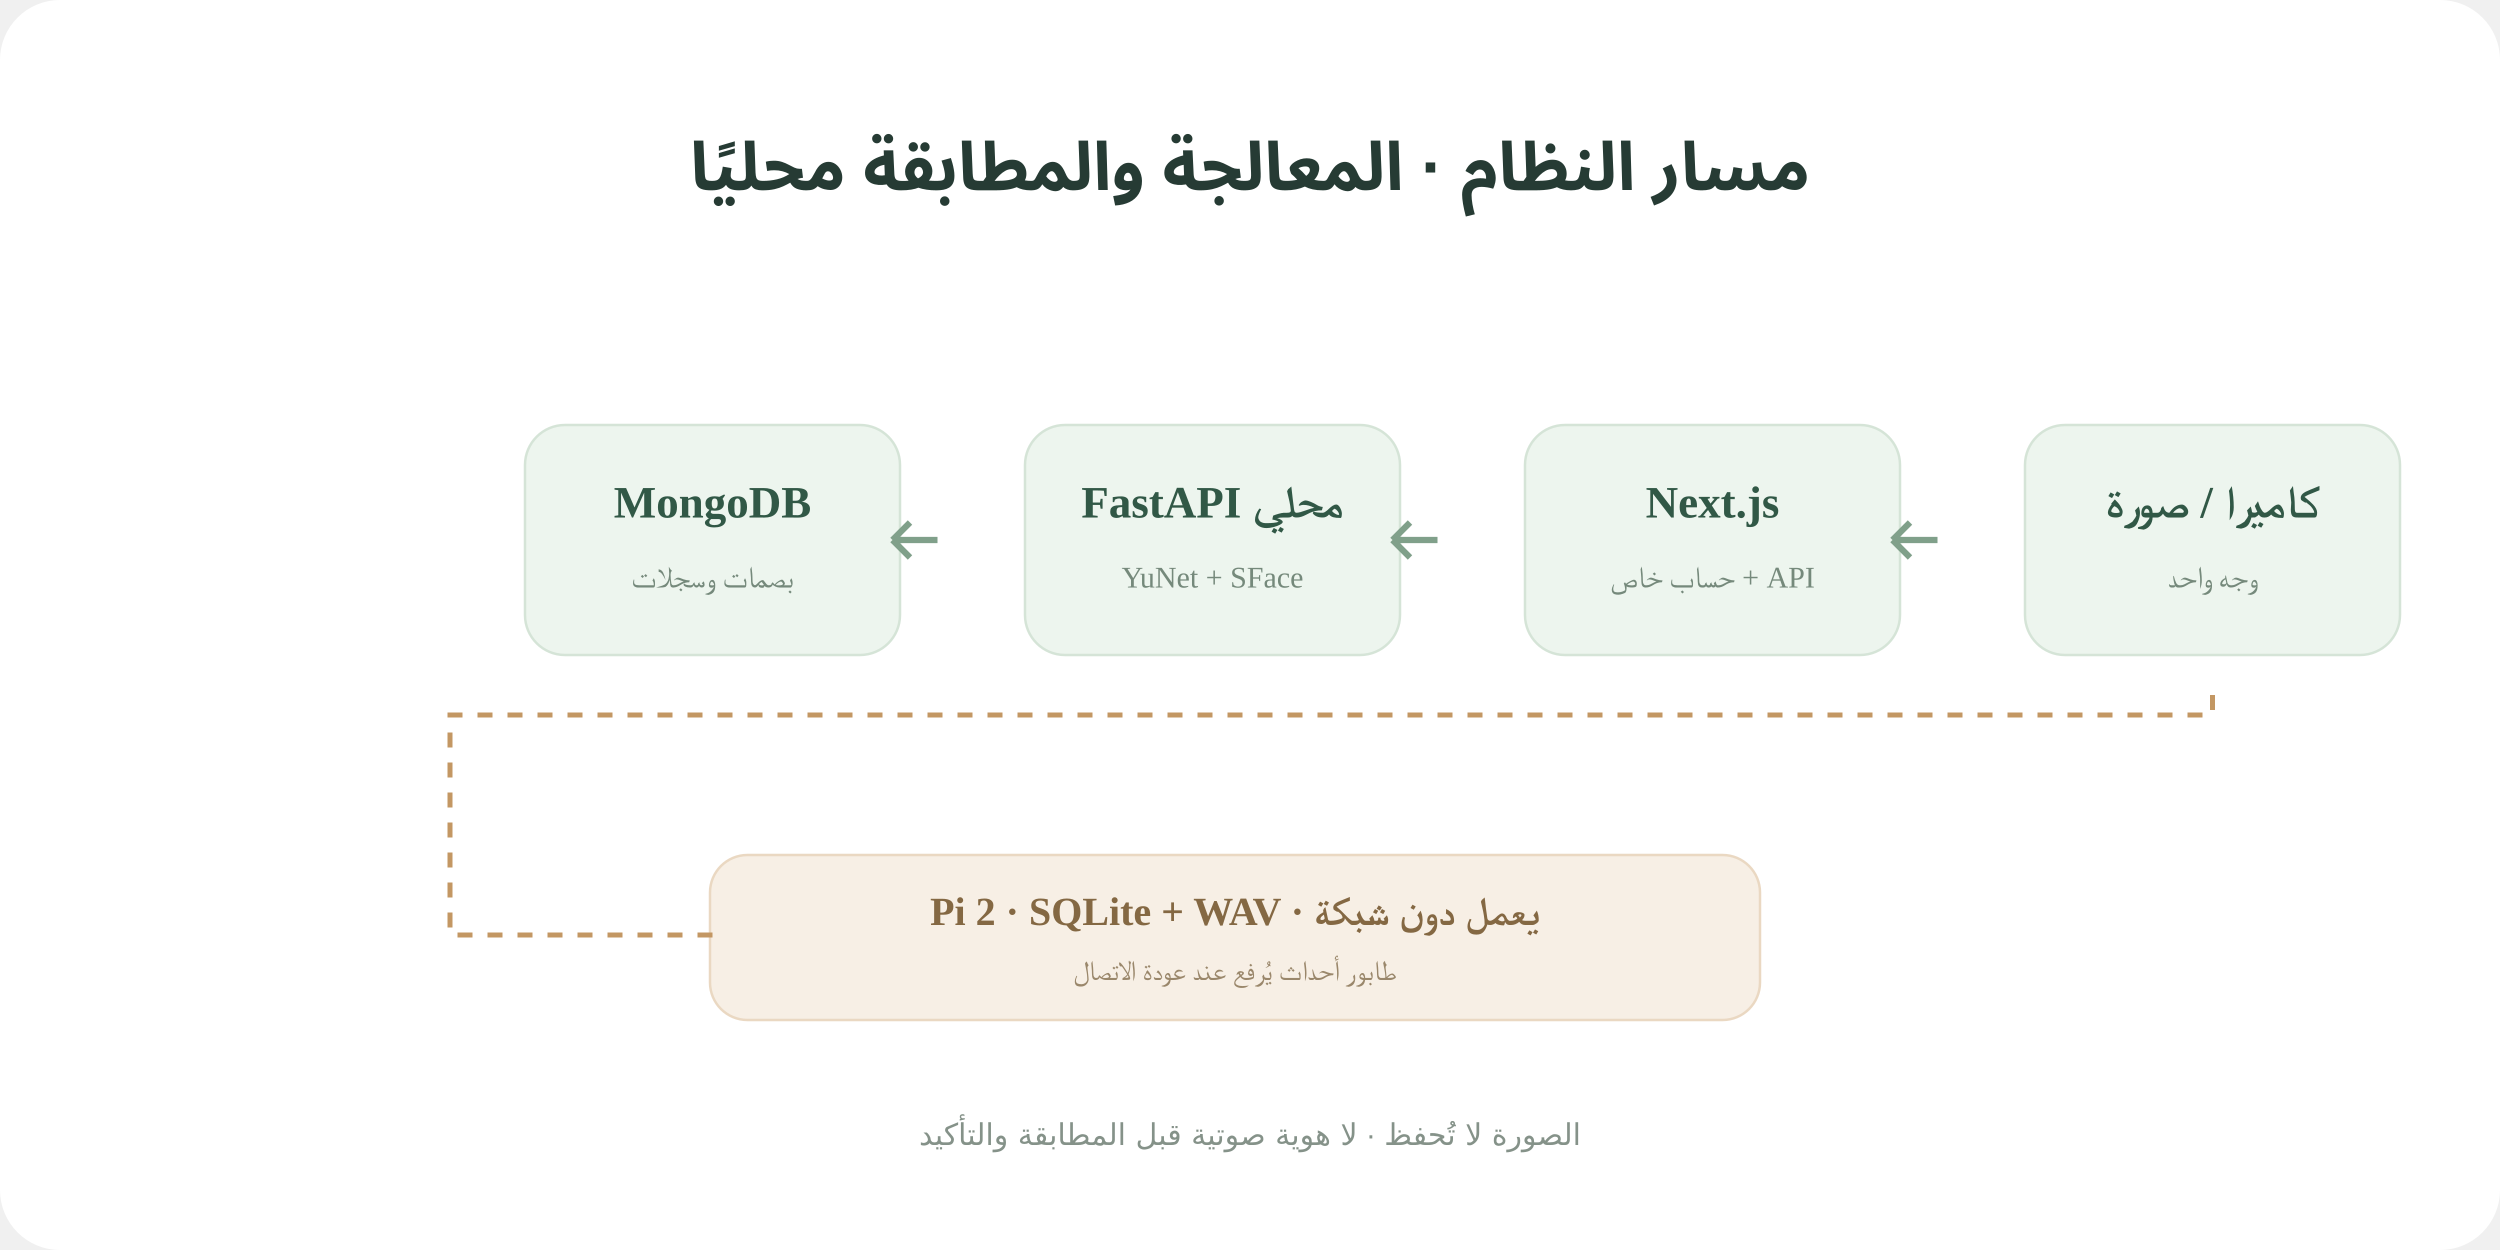
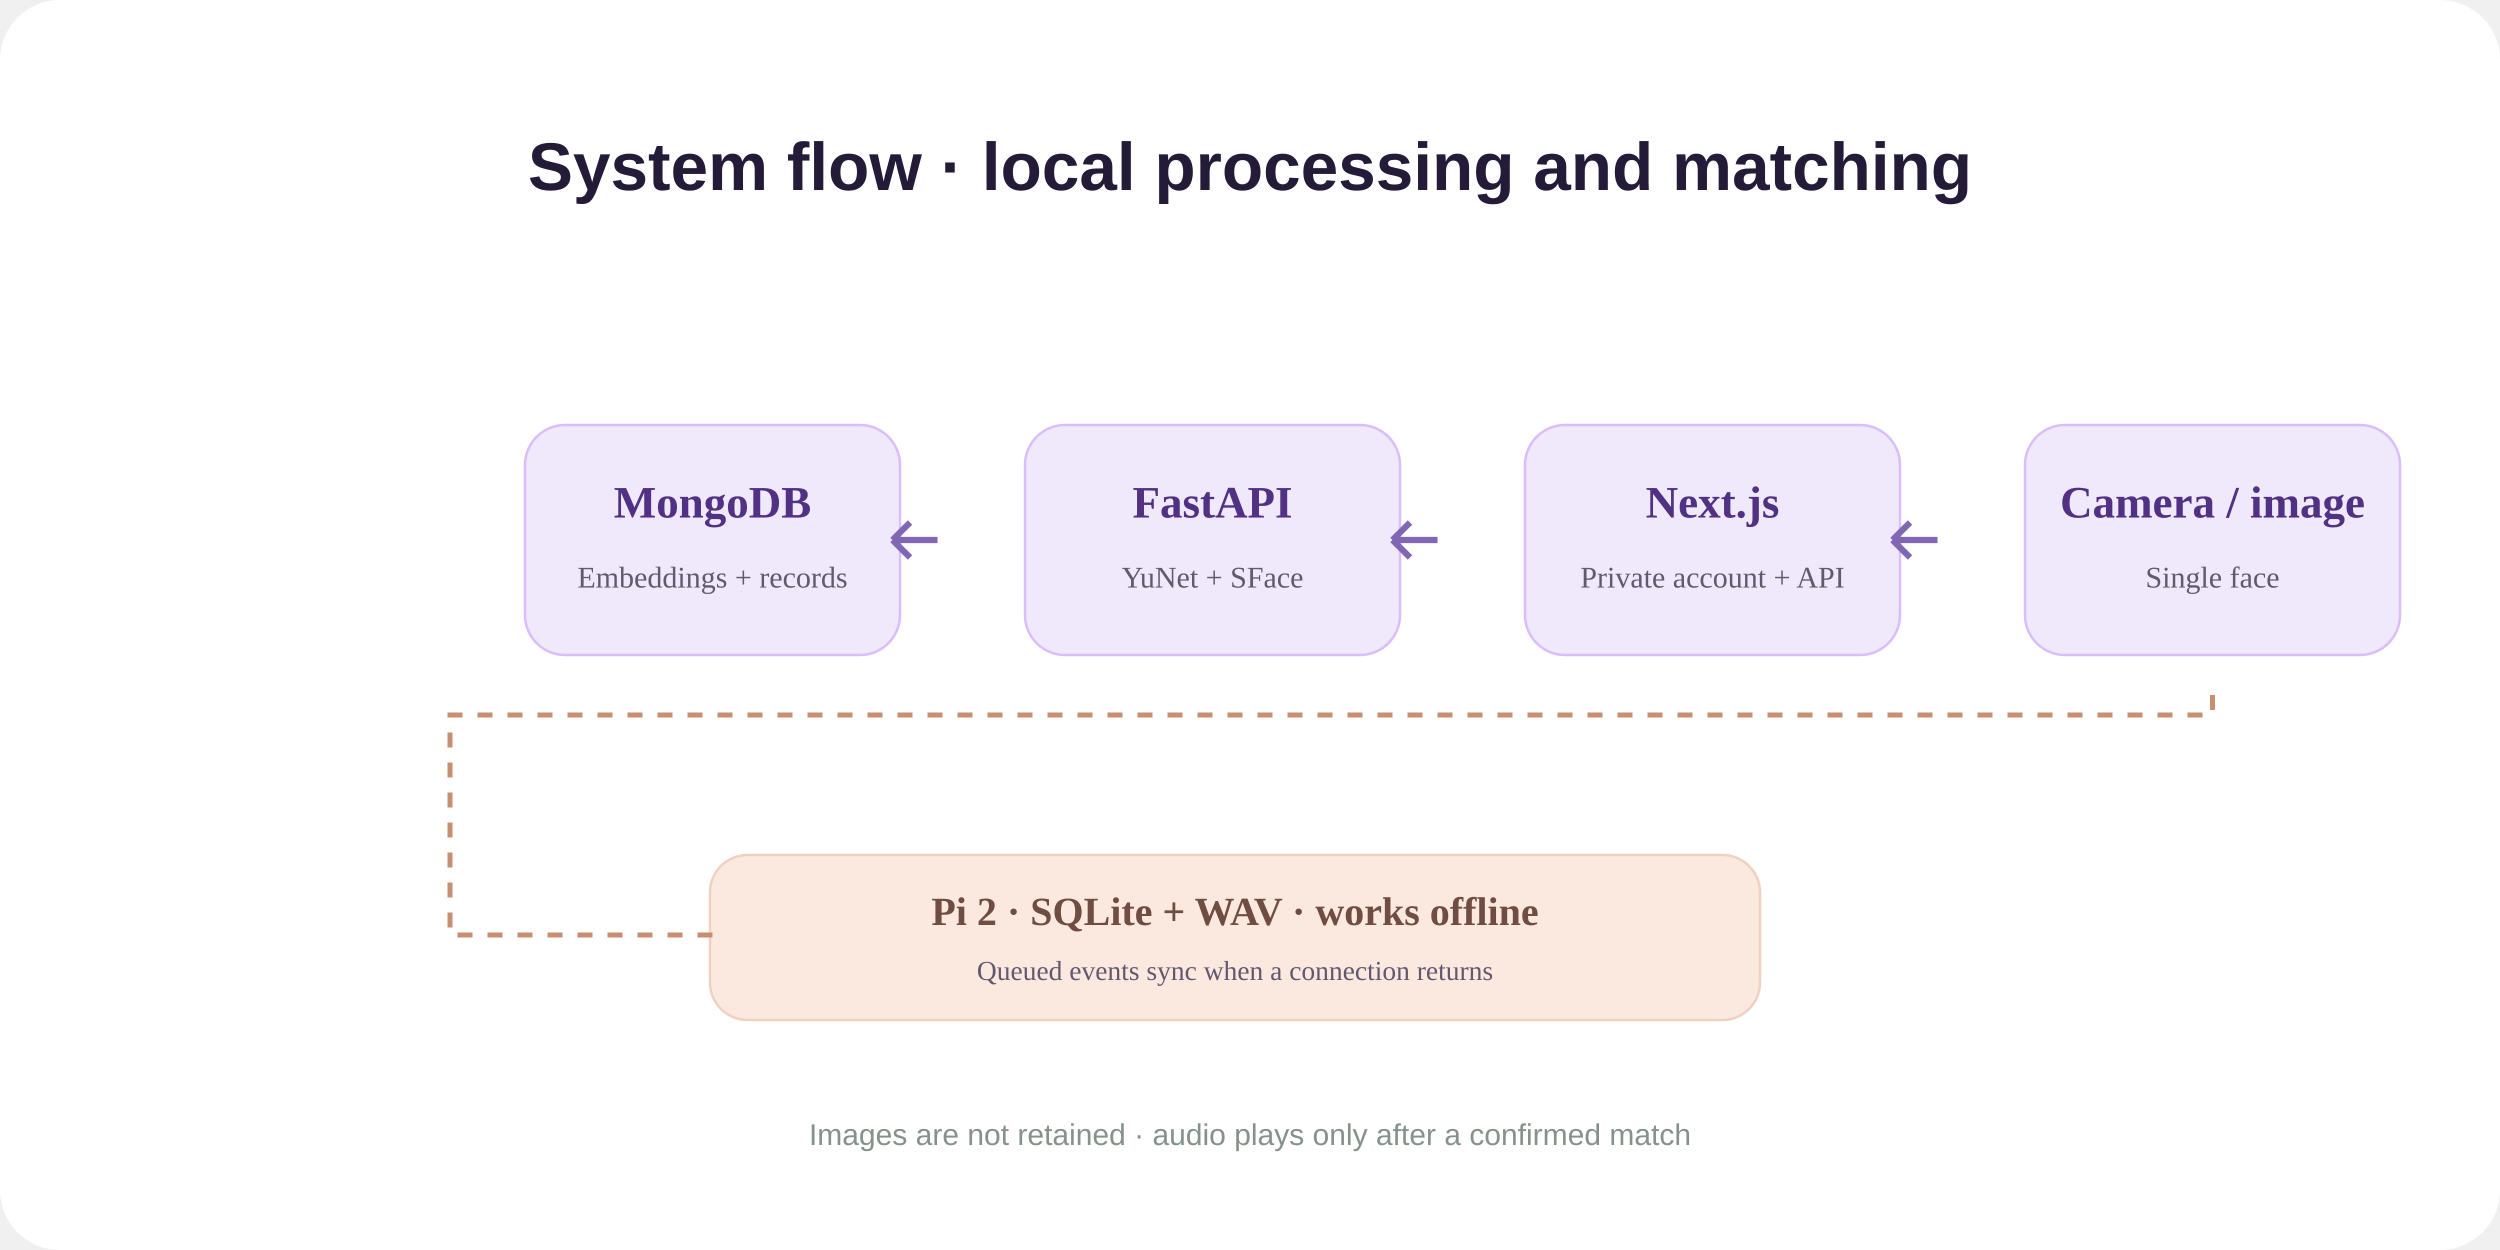
<svg xmlns="http://www.w3.org/2000/svg" width="1000" height="500" viewBox="0 0 1000 500" role="img">
  <rect width="1000" height="500" rx="24" fill="#fff" />
-   <text x="500" y="76" text-anchor="middle" font-family="Noto Sans Arabic,Arial,sans-serif" font-size="27" font-weight="700" fill="#263b34">مسار النظام · المعالجة والمطابقة محليًا</text>
-   <rect x="810" y="170" width="150" height="92" rx="16" fill="#edf5ee" stroke="#d5e4d7" />
-   <text x="885" y="207" text-anchor="middle" font-size="18" font-weight="700" fill="#315846">كاميرا / صورة</text>
-   <text x="885" y="235" text-anchor="middle" font-size="12" fill="#75897b">وجه واحد</text>
-   <rect x="610" y="170" width="150" height="92" rx="16" fill="#edf5ee" stroke="#d5e4d7" />
-   <text x="685" y="207" text-anchor="middle" font-size="18" font-weight="700" fill="#315846">Next.js</text>
-   <text x="685" y="235" text-anchor="middle" font-size="12" fill="#75897b">حساب خاص + API</text>
-   <rect x="410" y="170" width="150" height="92" rx="16" fill="#edf5ee" stroke="#d5e4d7" />
-   <text x="485" y="207" text-anchor="middle" font-size="18" font-weight="700" fill="#315846">FastAPI محلي</text>
-   <text x="485" y="235" text-anchor="middle" font-size="12" fill="#75897b">YuNet + SFace</text>
-   <rect x="210" y="170" width="150" height="92" rx="16" fill="#edf5ee" stroke="#d5e4d7" />
-   <text x="285" y="207" text-anchor="middle" font-size="18" font-weight="700" fill="#315846">MongoDB</text>
-   <text x="285" y="235" text-anchor="middle" font-size="12" fill="#75897b">بصمات وسجلات</text>
-   <path d="M775 216h-18m0 0 7-7m-7 7 7 7" stroke="#80a08a" stroke-width="2.5" fill="none" />
-   <path d="M575 216h-18m0 0 7-7m-7 7 7 7" stroke="#80a08a" stroke-width="2.5" fill="none" />
-   <path d="M375 216h-18m0 0 7-7m-7 7 7 7" stroke="#80a08a" stroke-width="2.5" fill="none" />
-   <rect x="284" y="342" width="420" height="66" rx="15" fill="#f7efe5" stroke="#ead8c2" />
-   <text x="494" y="370" text-anchor="middle" font-size="16" font-weight="700" fill="#846843">Pi 2 · SQLite + WAV · يعمل دون شبكة</text>
-   <text x="494" y="392" text-anchor="middle" font-size="11" fill="#9a876b">طابور أحداث يُرفع عند عودة الاتصال</text>
-   <path d="M285 374H180V286H885V272" stroke="#c39763" stroke-dasharray="6 6" stroke-width="2" fill="none" />
-   <text x="500" y="458" text-anchor="middle" font-family="Arial,sans-serif" font-size="12" fill="#859289">الصورة لا تُحفظ · لا هوية صوتية قبل المطابقة والتأكيد</text>
+   <text x="500" y="76" text-anchor="middle" font-family="Arial,sans-serif" font-size="27" font-weight="700" fill="#241b38">System flow · local processing and matching</text>
+   <rect x="810" y="170" width="150" height="92" rx="16" fill="#f0e8fb" stroke="#d9befc" />
+   <text x="885" y="207" text-anchor="middle" font-size="18" font-weight="700" fill="#503183">Camera / image</text>
+   <text x="885" y="235" text-anchor="middle" font-size="12" fill="#625970">Single face</text>
+   <rect x="610" y="170" width="150" height="92" rx="16" fill="#f0e8fb" stroke="#d9befc" />
+   <text x="685" y="207" text-anchor="middle" font-size="18" font-weight="700" fill="#503183">Next.js</text>
+   <text x="685" y="235" text-anchor="middle" font-size="12" fill="#625970">Private account + API</text>
+   <rect x="410" y="170" width="150" height="92" rx="16" fill="#f0e8fb" stroke="#d9befc" />
+   <text x="485" y="207" text-anchor="middle" font-size="18" font-weight="700" fill="#503183">FastAPI</text>
+   <text x="485" y="235" text-anchor="middle" font-size="12" fill="#625970">YuNet + SFace</text>
+   <rect x="210" y="170" width="150" height="92" rx="16" fill="#f0e8fb" stroke="#d9befc" />
+   <text x="285" y="207" text-anchor="middle" font-size="18" font-weight="700" fill="#503183">MongoDB</text>
+   <text x="285" y="235" text-anchor="middle" font-size="12" fill="#625970">Embeddings + records</text>
+   <path d="M775 216h-18m0 0 7-7m-7 7 7 7" stroke="#8066b4" stroke-width="2.5" fill="none" />
+   <path d="M575 216h-18m0 0 7-7m-7 7 7 7" stroke="#8066b4" stroke-width="2.5" fill="none" />
+   <path d="M375 216h-18m0 0 7-7m-7 7 7 7" stroke="#8066b4" stroke-width="2.5" fill="none" />
+   <rect x="284" y="342" width="420" height="66" rx="15" fill="#fbe9df" stroke="#efd1c2" />
+   <text x="494" y="370" text-anchor="middle" font-size="16" font-weight="700" fill="#704d42">Pi 2 · SQLite + WAV · works offline</text>
+   <text x="494" y="392" text-anchor="middle" font-size="11" fill="#625970">Queued events sync when a connection returns</text>
+   <path d="M285 374H180V286H885V272" stroke="#c88e70" stroke-dasharray="6 6" stroke-width="2" fill="none" />
+   <text x="500" y="458" text-anchor="middle" font-family="Arial,sans-serif" font-size="12" fill="#859289">Images are not retained · audio plays only after a confirmed match</text>
</svg>
